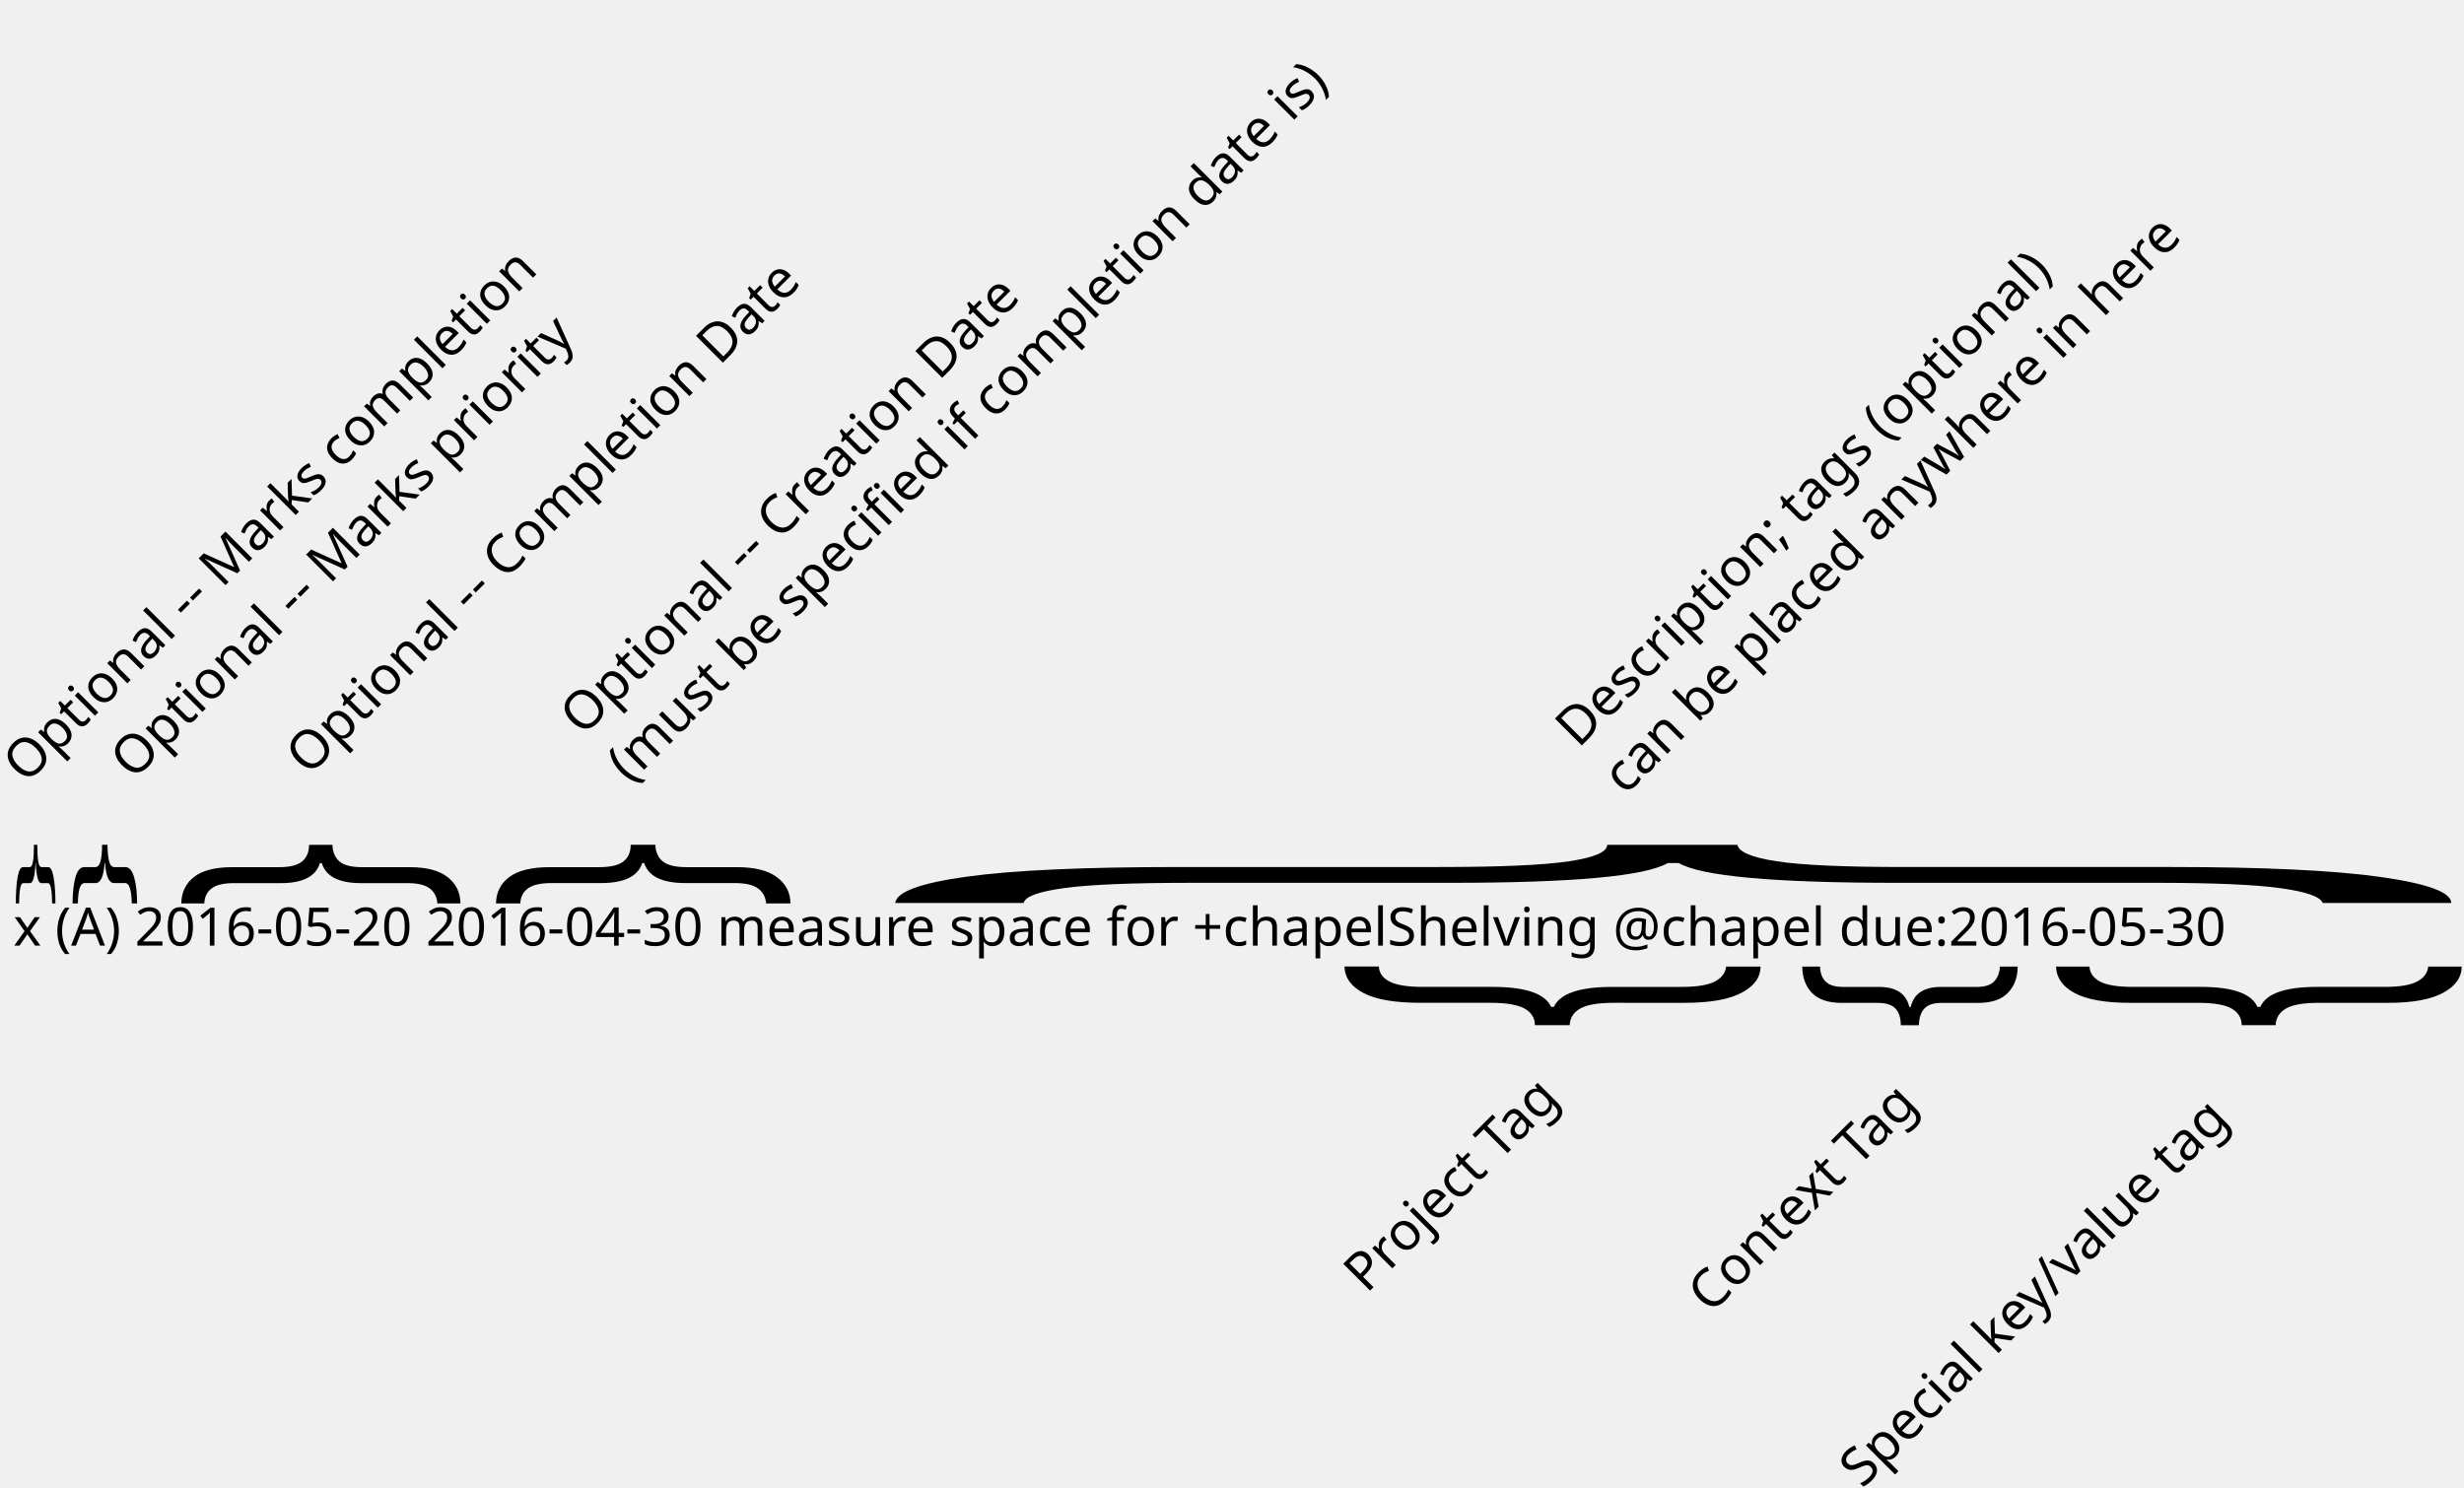
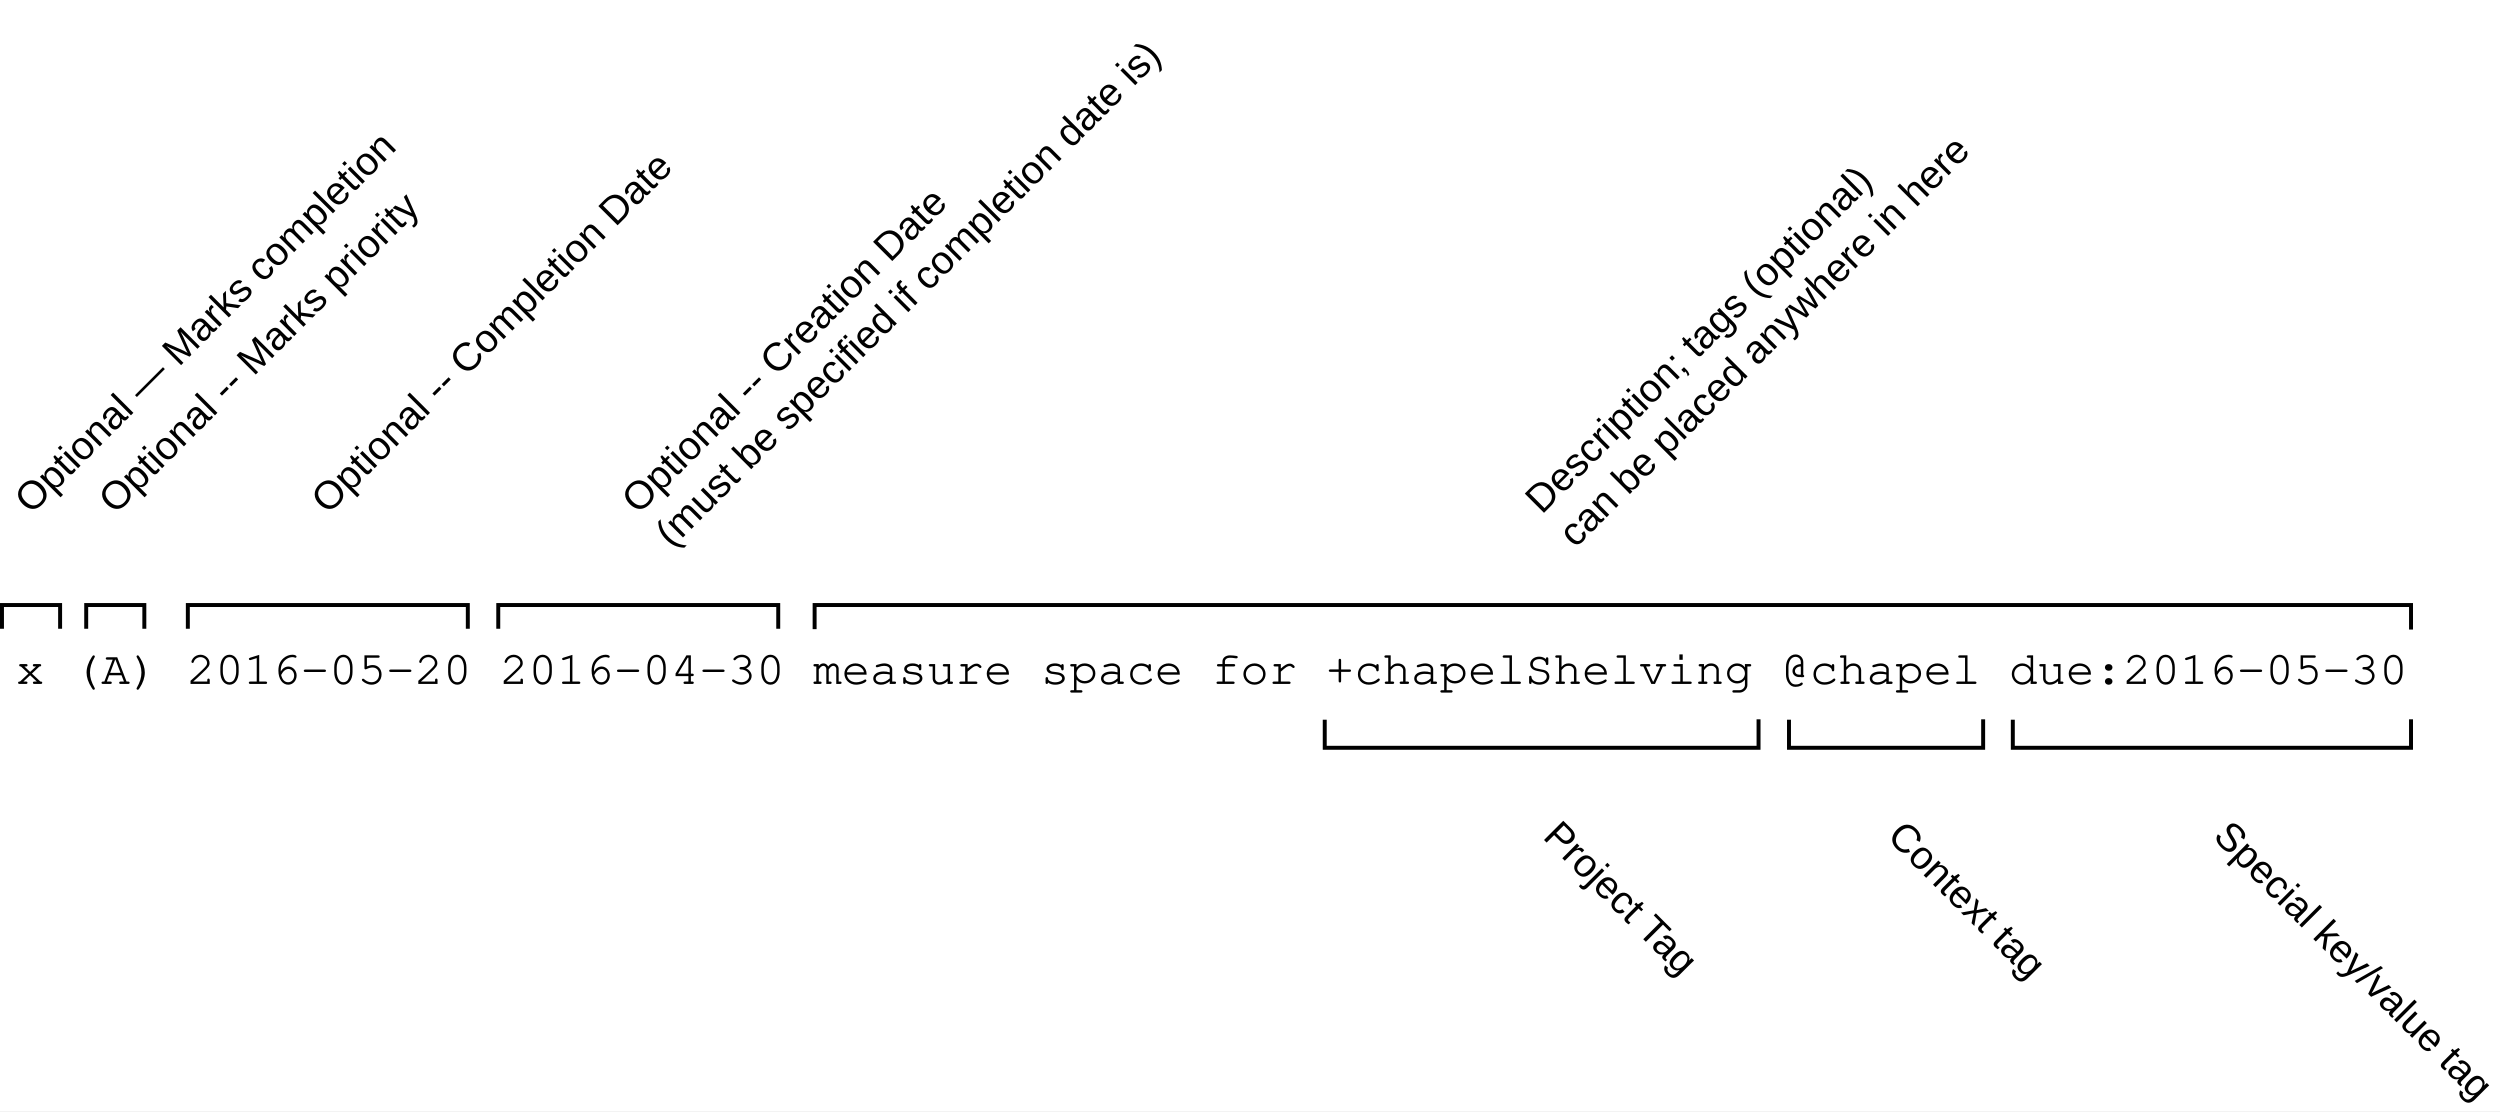
- <svg xmlns="http://www.w3.org/2000/svg" width="463.897" height="280.073" id="svg2" version="1.1">
-   <defs id="defs4" />
-   <g id="layer1" transform="translate(-46.77509,-262.0426)">
-     <text xml:space="preserve" style="font-style:normal;font-weight:normal;font-size:20px;line-height:125%;font-family:Sans;letter-spacing:0px;word-spacing:0px;fill:#000000;fill-opacity:1;stroke:none" x="301.429" y="451.291" id="text3090">
-       <tspan x="301.429" y="451.291" id="tspan3094" />
+ <svg xmlns="http://www.w3.org/2000/svg" id="svg2" viewBox="0 0 632.2 281">
+   <style>
+         .st0{font-family:Courier;font-size:12px;}
+         .st1{fill:none;stroke:#000000;stroke-miterlimit:10;}
+         .st2{font-family:Arial;font-size:10px;}
+     </style>
+   <rect width="100%" height="100%" fill="#FFF" />
+   <text class="st0" transform="translate(4.024 172.96)">
+         x (A) 2016-05-20 2016-04-30 measure space for +chapelShelving @chapel due:2016-05-30
    </text>
-     <g id="g3133" transform="translate(-34.02994,-1.1748796e-5)">
-       <g transform="matrix(1,-2.4777022e-5,2.4777022e-5,1,-36.40897,30.2066)" id="g3034">
-         <text xml:space="preserve" style="font-style:normal;font-weight:normal;font-size:10px;line-height:125%;font-family:Sans;letter-spacing:0px;word-spacing:0px;fill:#000000;fill-opacity:1;stroke:none" x="119.703" y="409.905" id="text2985">
-           <tspan id="tspan2987" x="119.703" y="409.905">x (A) 2016-05-20 2016-04-30 measure space for +chapelShelving @chapel due:2016-05-30</tspan>
-         </text>
-         <text xml:space="preserve" style="font-style:normal;font-weight:normal;font-size:7.805px;line-height:125%;font-family:Sans;letter-spacing:0px;word-spacing:0px;fill:#000000;fill-opacity:1;stroke:none" x="-200.582" y="253.769" id="text2989" transform="matrix(0,-2.009468,0.4976441,0,0,0)">
-           <tspan x="-200.582" y="253.769" id="tspan2993" style="font-size:17.172px">}</tspan>
-         </text>
-         <text transform="matrix(0,-1.574032,0.6353113,0,0,0)" id="text3018" y="221.642" x="-256.07" style="font-style:normal;font-weight:normal;font-size:9.964px;line-height:125%;font-family:Sans;letter-spacing:0px;word-spacing:0px;fill:#000000;fill-opacity:1;stroke:none" xml:space="preserve">
-           <tspan style="font-size:21.922px" id="tspan3020" y="221.642" x="-256.07">}</tspan>
-         </text>
-         <text xml:space="preserve" style="font-style:normal;font-weight:normal;font-size:20.73px;line-height:125%;font-family:Sans;letter-spacing:0px;word-spacing:0px;fill:#000000;fill-opacity:1;stroke:none" x="-532.717" y="147.066" id="text3022" transform="matrix(-1.2724129e-6,-0.7566173,1.321672,2.0813998e-6,0,0)">
-           <tspan x="-532.717" y="147.066" id="tspan3024" style="font-size:45.605px">}</tspan>
-         </text>
-         <text transform="matrix(-2.3011993e-6,-0.7368128,1.357197,3.7642779e-6,0,0)" id="text3026" y="188.596" x="-547.035" style="font-style:normal;font-weight:normal;font-size:21.287px;line-height:125%;font-family:Sans;letter-spacing:0px;word-spacing:0px;fill:#000000;fill-opacity:1;stroke:none" xml:space="preserve">
-           <tspan style="font-size:46.831px" id="tspan3028" y="188.596" x="-547.035">}</tspan>
-         </text>
-         <text xml:space="preserve" style="font-style:normal;font-weight:normal;font-size:48.743px;line-height:125%;font-family:Sans;letter-spacing:0px;word-spacing:0px;fill:#000000;fill-opacity:1;stroke:none" x="-1262.545" y="167.765" id="text3030" transform="matrix(-4.6013238e-6,-0.3191747,3.133081,2.8554274e-5,0,0)">
-           <tspan x="-1262.545" y="167.765" id="tspan3032" style="font-size:107.236px">}</tspan>
-         </text>
-       </g>
-       <text transform="matrix(0.7071068,-0.7071068,0.7071068,0.7071068,0,0)" id="text3048" y="350.363" x="-229.227" style="font-style:normal;font-weight:normal;font-size:10px;line-height:125%;font-family:Sans;letter-spacing:0px;word-spacing:0px;fill:#000000;fill-opacity:1;stroke:none" xml:space="preserve">
-         <tspan y="350.363" x="-229.227" id="tspan3050">Optional -- Marks completion</tspan>
-       </text>
-       <text transform="matrix(0.7071068,-0.7071068,0.7071068,0.7071068,0,0)" id="text3052" y="364.162" x="-214.411" style="font-style:normal;font-weight:normal;font-size:10px;line-height:125%;font-family:Sans;letter-spacing:0px;word-spacing:0px;fill:#000000;fill-opacity:1;stroke:none" xml:space="preserve">
-         <tspan y="364.162" x="-214.411" id="tspan3054">Optional -- Marks priority</tspan>
-       </text>
-       <text transform="matrix(0.7071068,-0.7071068,0.7071068,0.7071068,0,0)" id="text3056" y="386.948" x="-190.499" style="font-style:normal;font-weight:normal;font-size:10px;line-height:125%;font-family:Sans;letter-spacing:0px;word-spacing:0px;fill:#000000;fill-opacity:1;stroke:none" xml:space="preserve">
-         <tspan y="386.948" x="-190.499" id="tspan3058">Optional -- Completion Date</tspan>
-       </text>
-       <text transform="matrix(0.7071068,-0.7071068,0.7071068,0.7071068,0,0)" id="text3062" y="418.166" x="-148.732" style="font-style:normal;font-weight:normal;font-size:10px;line-height:125%;font-family:Sans;letter-spacing:0px;word-spacing:0px;fill:#000000;fill-opacity:1;stroke:none" xml:space="preserve">
-         <tspan y="418.166" x="-148.732" id="tspan3064">Optional -- Creation Date</tspan>
-         <tspan id="tspan3076" y="430.666" x="-148.732">(must be specified if completion date is)</tspan>
-       </text>
-       <text transform="matrix(0.7071068,-0.7071068,0.7071068,0.7071068,0,0)" id="text3066" y="552.261" x="-17.793" style="font-style:normal;font-weight:normal;font-size:10px;line-height:125%;font-family:Sans;letter-spacing:0px;word-spacing:0px;fill:#000000;fill-opacity:1;stroke:none" xml:space="preserve">
-         <tspan id="tspan3129" y="552.261" x="-17.793">Description; tags (optional)</tspan>
-         <tspan y="564.761" x="-17.793" id="tspan3174">can be placed anywhere in here</tspan>
-       </text>
-       <text transform="matrix(0.7071068,-0.7071068,0.7071068,0.7071068,0,0)" id="text3072" y="596.666" x="-118.568" style="font-style:normal;font-weight:normal;font-size:10px;line-height:125%;font-family:Sans;letter-spacing:0px;word-spacing:0px;fill:#000000;fill-opacity:1;stroke:none" xml:space="preserve">
-         <tspan y="596.666" x="-118.568" id="tspan3074">Project Tag</tspan>
-       </text>
-       <text transform="matrix(0.7071068,-0.7071068,0.7071068,0.7071068,0,0)" id="text3078" y="645.204" x="-75.494" style="font-style:normal;font-weight:normal;font-size:10px;line-height:125%;font-family:Sans;letter-spacing:0px;word-spacing:0px;fill:#000000;fill-opacity:1;stroke:none" xml:space="preserve">
-         <tspan y="645.204" x="-75.494" id="tspan3080">Context Tag</tspan>
-       </text>
-       <text transform="matrix(0.7071068,-0.7071068,0.7071068,0.7071068,0,0)" id="text3082" y="688.646" x="-78.539" style="font-style:normal;font-weight:normal;font-size:10px;line-height:125%;font-family:Sans;letter-spacing:0px;word-spacing:0px;fill:#000000;fill-opacity:1;stroke:none" xml:space="preserve">
-         <tspan y="688.646" x="-78.539" id="tspan3084">Special key/value tag</tspan>
-       </text>
-       <text xml:space="preserve" style="font-style:normal;font-weight:normal;font-size:25.308px;line-height:125%;font-family:Sans;letter-spacing:0px;word-spacing:0px;fill:#000000;fill-opacity:1;stroke:none" x="714.688" y="246.7" id="text3030-4" transform="matrix(-6.4425815e-6,0.6197395,1.613581,9.5286949e-5,0,0)">
-         <tspan x="714.688" y="246.7" id="tspan3032-0" style="font-size:55.678px">}</tspan>
-       </text>
-       <text transform="matrix(-4.6350168e-6,0.8614256,1.160866,1.3244697e-4,0,0)" id="text3119" y="390.505" x="514.139" style="font-style:normal;font-weight:normal;font-size:18.207px;line-height:125%;font-family:Sans;letter-spacing:0px;word-spacing:0px;fill:#000000;fill-opacity:1;stroke:none" xml:space="preserve">
-         <tspan style="font-size:40.056px" id="tspan3121" y="390.505" x="514.139">}</tspan>
-       </text>
-       <text xml:space="preserve" style="font-style:normal;font-weight:normal;font-size:24.984px;line-height:125%;font-family:Sans;letter-spacing:0px;word-spacing:0px;fill:#000000;fill-opacity:1;stroke:none" x="705.534" y="332.986" id="text3123" transform="matrix(-6.3601841e-6,0.6277683,1.592944,9.6521403e-5,0,0)">
-         <tspan x="705.534" y="332.986" id="tspan3125" style="font-size:54.966px">}</tspan>
-       </text>
-     </g>
-   </g>
+   <path d="M15.2 159v-6H.5v6m36 0v-6H21.8v6m96.5 0v-6H47.5v6m149.3 0v-6H126v6m483.7.2V153H206v6.1m238.7 22.8v7.2H335V182m274.7-.1v7.2H509V182m-7.5-.1v7.2h-49.1V182" class="st1" />
+   <text class="st2" transform="rotate(-45 161.175 55.627)">
+         Optional — Marks completion
+     </text>
+   <text class="st2" transform="rotate(-45 171.8 29.976)">
+         Optional -- Marks priority
+     </text>
+   <text class="st2" transform="rotate(-45 198.684 -34.92)">
+         Optional -- Completion Date
+     </text>
+   <text transform="rotate(-45 237.935 -129.68)">
+     <tspan x="0" y="0" class="st2">Optional -- Creation Date</tspan>
+     <tspan x="0" y="12" class="st2">(must be specified if completion date is)</tspan>
+   </text>
+   <text transform="rotate(-45 352.18 -405.478)">
+     <tspan x="0" y="0" class="st2">Description; tags (optional)</tspan>
+     <tspan x="0" y="12" class="st2">can be placed anywhere in here</tspan>
+   </text>
+   <text class="st2" transform="rotate(45 -60.77 576.533)">
+         Project Tag
+     </text>
+   <text class="st2" transform="rotate(45 -17.238 681.627)">
+         Context tag
+     </text>
+   <text class="st2" transform="rotate(45 23.978 781.127)">
+         Special key/value tag
+     </text>
</svg>
